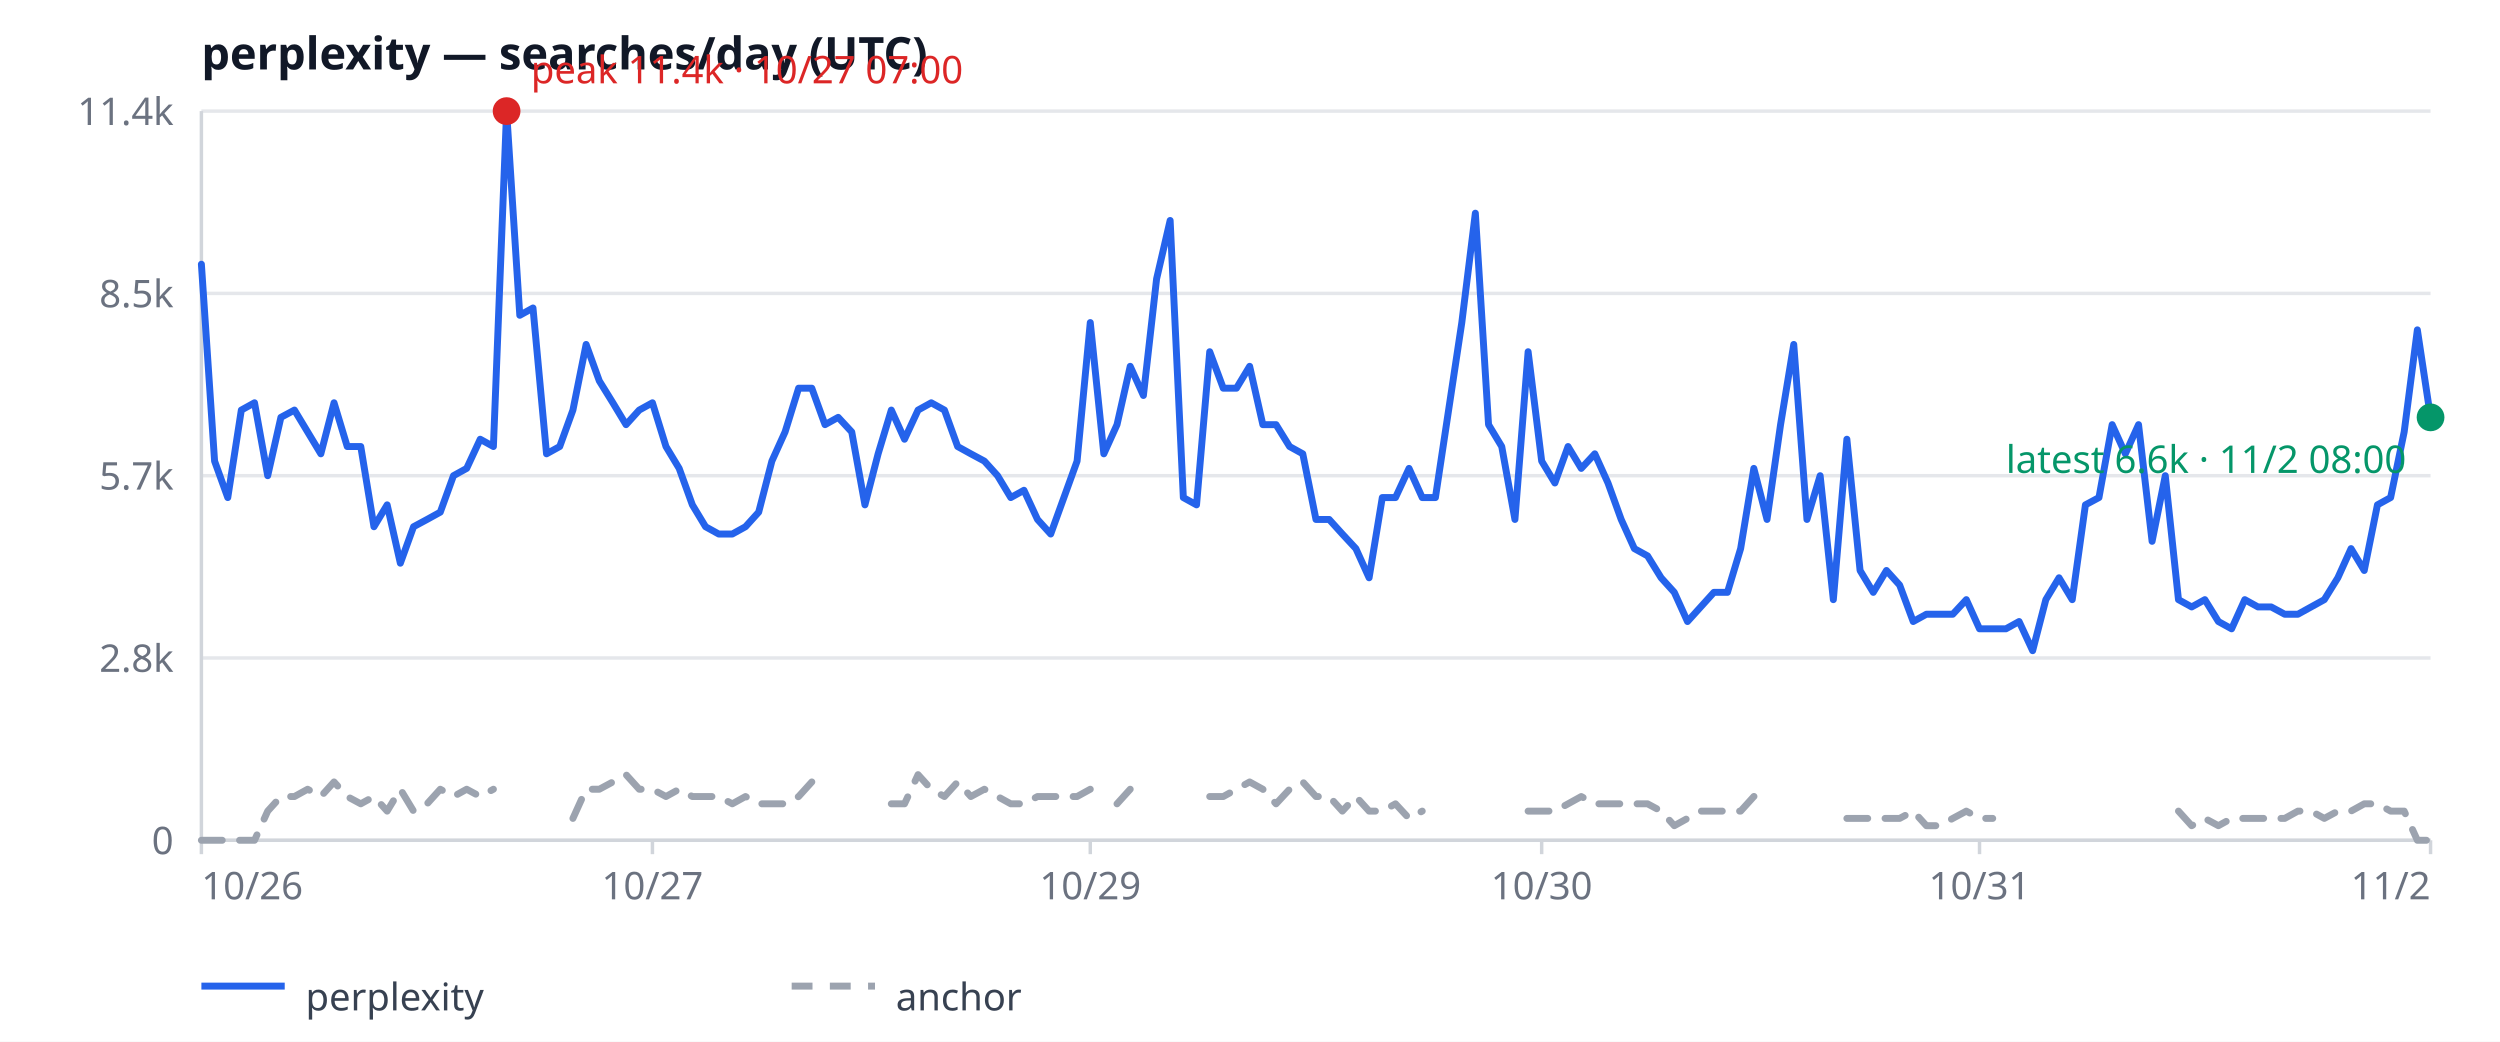
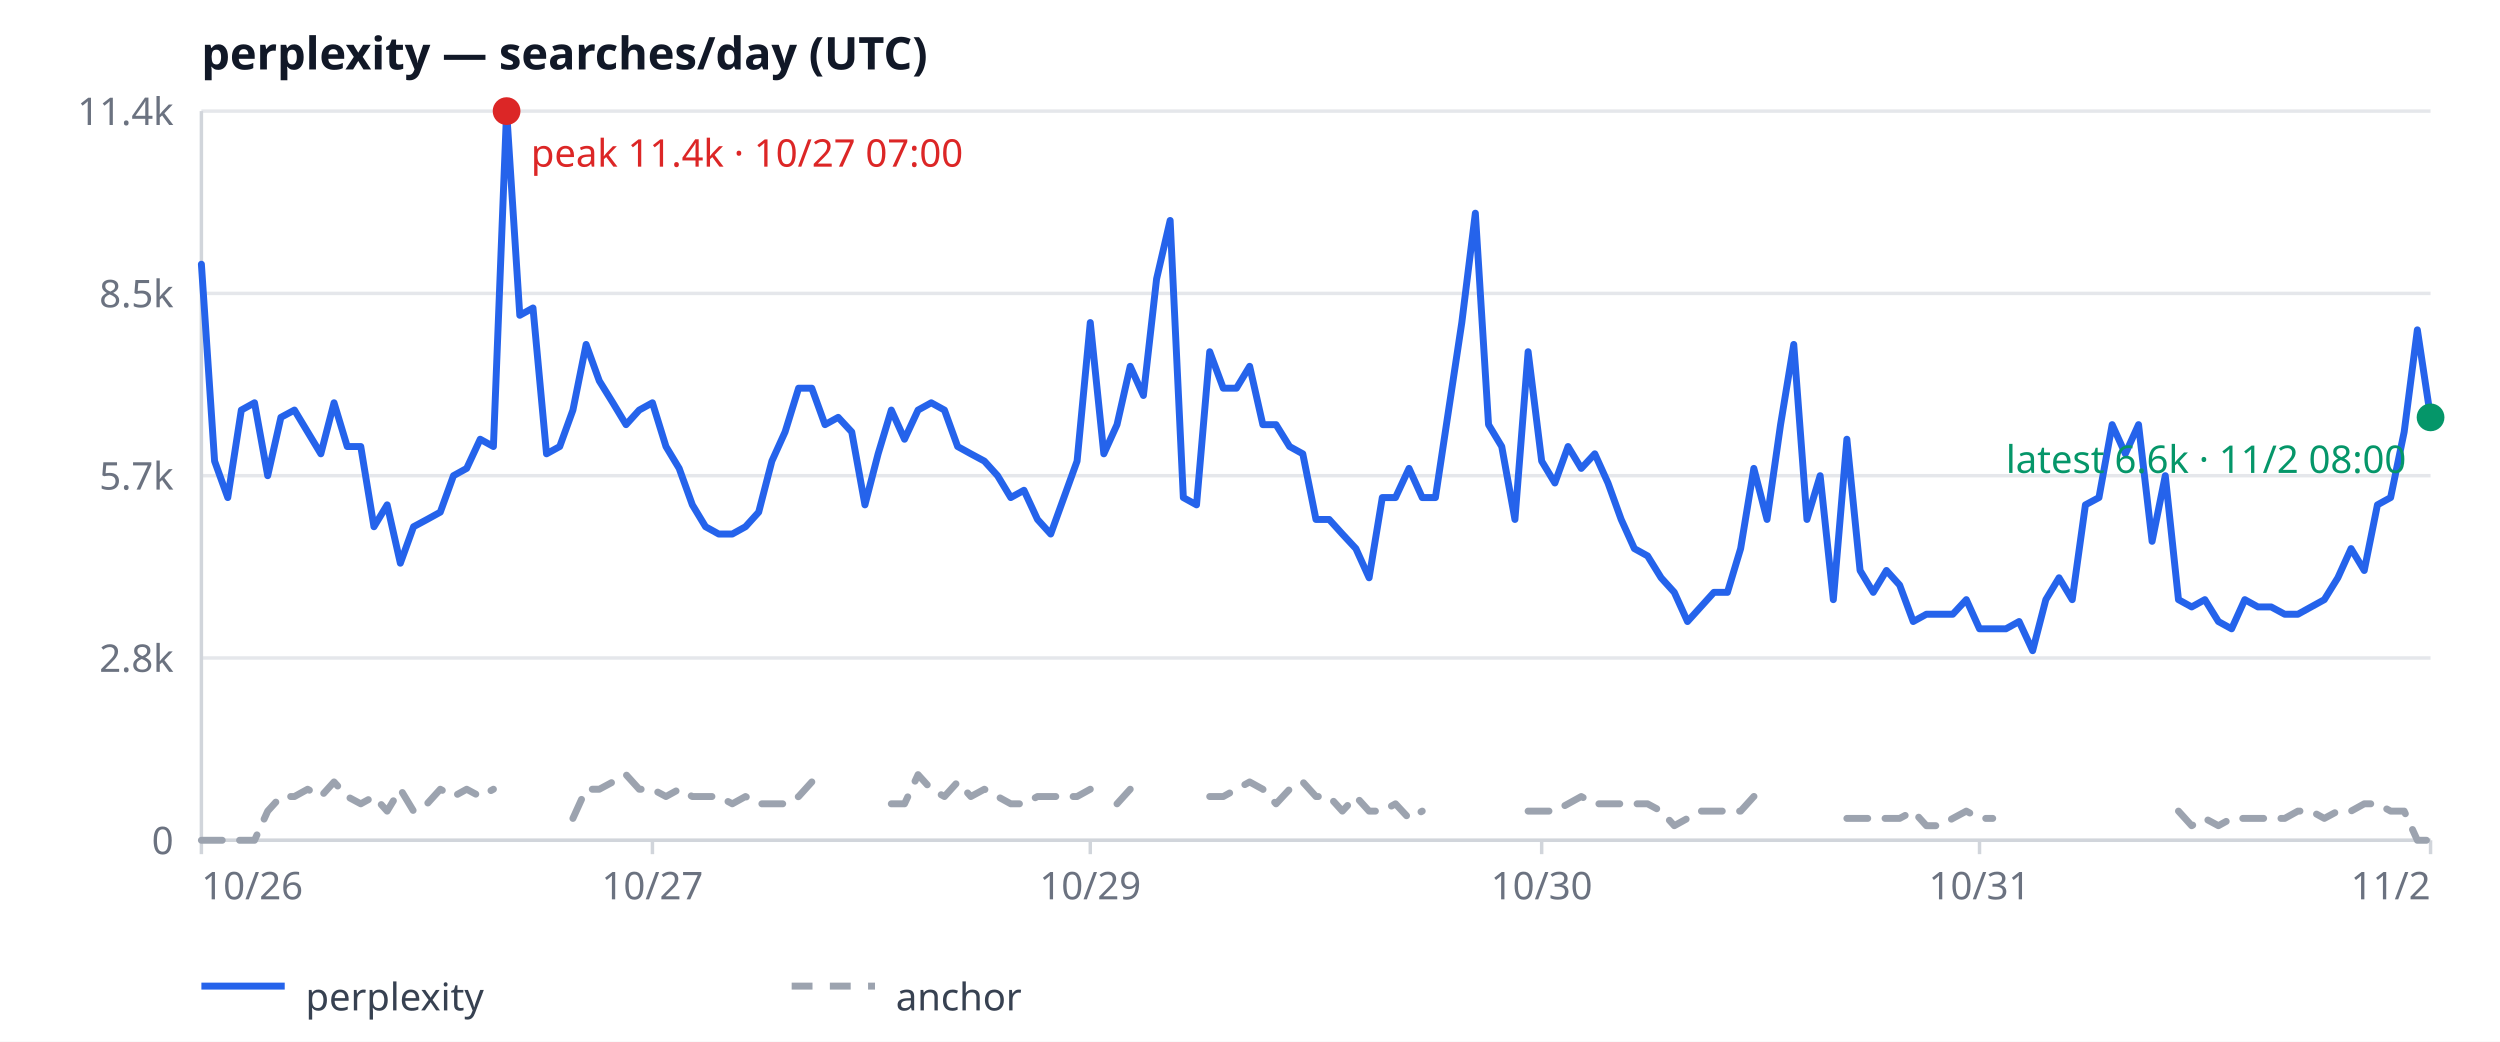
<svg xmlns="http://www.w3.org/2000/svg" width="720" height="300" viewBox="0 0 720 300" role="img" aria-label="perplexity traffic chart (UTC)">
  <rect width="720" height="300" fill="#ffffff" />
  <text x="58" y="20" font-family="system-ui,sans-serif" font-size="13" font-weight="600" fill="#111827">perplexity — searches/day (UTC)</text>
  <line x1="58" y1="242.0" x2="700" y2="242.0" stroke="#e5e7eb" stroke-width="1" />
  <text x="50" y="246.0" text-anchor="end" font-family="system-ui,sans-serif" font-size="11" fill="#6b7280">0</text>
  <line x1="58" y1="189.5" x2="700" y2="189.5" stroke="#e5e7eb" stroke-width="1" />
  <text x="50" y="193.5" text-anchor="end" font-family="system-ui,sans-serif" font-size="11" fill="#6b7280">2.8k</text>
  <line x1="58" y1="137.0" x2="700" y2="137.0" stroke="#e5e7eb" stroke-width="1" />
  <text x="50" y="141.0" text-anchor="end" font-family="system-ui,sans-serif" font-size="11" fill="#6b7280">5.7k</text>
  <line x1="58" y1="84.5" x2="700" y2="84.5" stroke="#e5e7eb" stroke-width="1" />
  <text x="50" y="88.5" text-anchor="end" font-family="system-ui,sans-serif" font-size="11" fill="#6b7280">8.5k</text>
  <line x1="58" y1="32.0" x2="700" y2="32.0" stroke="#e5e7eb" stroke-width="1" />
  <text x="50" y="36.0" text-anchor="end" font-family="system-ui,sans-serif" font-size="11" fill="#6b7280">11.4k</text>
  <line x1="58.0" y1="242" x2="58.0" y2="246" stroke="#d1d5db" stroke-width="1" />
  <text class="x-tick" x="58.0" y="259" text-anchor="start" font-family="system-ui,sans-serif" font-size="11" fill="#6b7280">10/26</text>
  <line x1="187.9" y1="242" x2="187.9" y2="246" stroke="#d1d5db" stroke-width="1" />
  <text class="x-tick" x="187.9" y="259" text-anchor="middle" font-family="system-ui,sans-serif" font-size="11" fill="#6b7280">10/27</text>
  <line x1="314.0" y1="242" x2="314.0" y2="246" stroke="#d1d5db" stroke-width="1" />
  <text class="x-tick" x="314.0" y="259" text-anchor="middle" font-family="system-ui,sans-serif" font-size="11" fill="#6b7280">10/29</text>
  <line x1="444.0" y1="242" x2="444.0" y2="246" stroke="#d1d5db" stroke-width="1" />
  <text class="x-tick" x="444.0" y="259" text-anchor="middle" font-family="system-ui,sans-serif" font-size="11" fill="#6b7280">10/30</text>
  <line x1="570.1" y1="242" x2="570.1" y2="246" stroke="#d1d5db" stroke-width="1" />
  <text class="x-tick" x="570.1" y="259" text-anchor="middle" font-family="system-ui,sans-serif" font-size="11" fill="#6b7280">10/31</text>
  <line x1="700.0" y1="242" x2="700.0" y2="246" stroke="#d1d5db" stroke-width="1" />
  <text class="x-tick" x="700.0" y="259" text-anchor="end" font-family="system-ui,sans-serif" font-size="11" fill="#6b7280">11/2</text>
  <line x1="58" y1="32" x2="58" y2="242" stroke="#d1d5db" stroke-width="1" />
  <line x1="58" y1="242" x2="700" y2="242" stroke="#d1d5db" stroke-width="1" />
  <polyline class="anchor-line" points="58.0,242.0 61.8,242.0 65.6,242.0 69.5,242.0 73.3,242.0 77.1,233.6 80.9,229.4 84.8,229.4 88.6,227.3 92.4,229.4 96.2,225.2 100.0,229.4 103.9,231.5 107.7,229.4 111.5,233.6 115.3,227.3 119.1,233.6 123.0,231.5 126.8,227.3 130.6,229.4 134.4,227.3 138.3,229.4 142.1,227.3" fill="none" stroke="#9ca3af" stroke-width="2" stroke-linejoin="round" stroke-linecap="round" stroke-dasharray="6 5" />
  <polyline class="anchor-line" points="165.0,235.7 168.8,227.3 172.6,227.3 176.5,225.2 180.3,223.1 184.1,227.3 187.9,227.3 191.8,229.4 195.6,227.3 199.4,229.4 203.2,229.4 207.0,229.4 210.9,231.5 214.7,229.4 218.5,231.5 222.3,231.5 226.1,231.5 230.0,229.4 233.8,225.2" fill="none" stroke="#9ca3af" stroke-width="2" stroke-linejoin="round" stroke-linecap="round" stroke-dasharray="6 5" />
  <polyline class="anchor-line" points="256.7,231.5 260.5,231.5 264.4,223.1 268.2,227.3 272.0,229.4 275.8,225.2 279.6,229.4 283.5,227.3 287.3,229.4 291.1,231.5 294.9,231.5 298.8,229.4 302.6,229.4 306.4,229.4 310.2,229.4 314.0,227.3" fill="none" stroke="#9ca3af" stroke-width="2" stroke-linejoin="round" stroke-linecap="round" stroke-dasharray="6 5" />
  <polyline class="anchor-line" points="321.7,231.5 325.5,227.3" fill="none" stroke="#9ca3af" stroke-width="2" stroke-linejoin="round" stroke-linecap="round" stroke-dasharray="6 5" />
  <polyline class="anchor-line" points="348.4,229.4 352.3,229.4 356.1,227.3 359.9,225.2 363.7,227.3 367.5,231.5 371.4,227.3 375.2,225.2 379.0,229.4 382.8,229.4 386.6,233.6 390.5,229.4 394.3,233.6 398.1,233.6 401.9,231.5 405.8,235.7 409.6,233.6" fill="none" stroke="#9ca3af" stroke-width="2" stroke-linejoin="round" stroke-linecap="round" stroke-dasharray="6 5" />
  <polyline class="anchor-line" points="440.1,233.6 444.0,233.6 447.8,233.6 451.6,231.5 455.4,229.4 459.3,231.5 463.1,231.5 466.9,231.5 470.7,231.5 474.5,231.5 478.4,233.6 482.2,237.8 486.0,235.7 489.8,233.6 493.6,233.6 497.5,233.6 501.3,233.6 505.1,229.4 508.9,227.3" fill="none" stroke="#9ca3af" stroke-width="2" stroke-linejoin="round" stroke-linecap="round" stroke-dasharray="6 5" />
  <polyline class="anchor-line" points="531.9,235.7 535.7,235.7 539.5,235.7 543.3,235.7 547.1,235.7 551.0,233.6 554.8,237.8 558.6,237.8 562.4,235.7 566.3,233.6 570.1,235.7 573.9,235.7" fill="none" stroke="#9ca3af" stroke-width="2" stroke-linejoin="round" stroke-linecap="round" stroke-dasharray="6 5" />
  <polyline class="anchor-line" points="627.4,233.6 631.2,237.8 635.0,235.7 638.9,237.8 642.7,235.7 646.5,235.7 650.3,235.7 654.1,235.7 658.0,235.7 661.8,233.6 665.6,233.6 669.4,235.7 673.3,233.6 677.1,233.6 680.9,231.5 684.7,231.5 688.5,233.6 692.4,233.6 696.2,242.0 700.0,242.0" fill="none" stroke="#9ca3af" stroke-width="2" stroke-linejoin="round" stroke-linecap="round" stroke-dasharray="6 5" />
  <polyline class="term-line" points="58.0,76.1 61.8,132.8 65.6,143.3 69.5,118.1 73.3,116.0 77.1,137.0 80.9,120.2 84.8,118.1 88.6,124.4 92.4,130.7 96.2,116.0 100.0,128.6 103.9,128.6 107.7,151.7 111.5,145.4 115.3,162.2 119.1,151.7 123.0,149.6 126.8,147.5 130.6,137.0 134.4,134.9 138.3,126.5 142.1,128.6 145.9,32.0 149.7,90.8 153.5,88.7 157.4,130.7 161.2,128.6 165.0,118.1 168.8,99.2 172.6,109.7 176.5,116.0 180.3,122.3 184.1,118.1 187.9,116.0 191.8,128.6 195.6,134.9 199.4,145.4 203.2,151.7 207.0,153.8 210.9,153.8 214.7,151.7 218.5,147.5 222.3,132.8 226.1,124.4 230.0,111.8 233.8,111.8 237.6,122.3 241.4,120.2 245.3,124.4 249.1,145.4 252.9,130.7 256.7,118.1 260.5,126.5 264.4,118.1 268.2,116.0 272.0,118.1 275.8,128.6 279.6,130.7 283.5,132.8 287.3,137.0 291.1,143.3 294.9,141.2 298.8,149.6 302.6,153.8 306.4,143.3 310.2,132.8 314.0,92.9 317.9,130.7 321.7,122.3 325.5,105.5 329.3,113.9 333.1,80.3 337.0,63.5 340.8,143.3 344.6,145.4 348.4,101.3 352.3,111.8 356.1,111.8 359.9,105.5 363.7,122.3 367.5,122.3 371.4,128.6 375.2,130.7 379.0,149.6 382.8,149.6 386.6,153.8 390.5,158.0 394.3,166.4 398.1,143.3 401.9,143.3 405.8,134.9 409.6,143.3 413.4,143.3 417.2,118.1 421.0,92.9 424.9,61.4 428.7,122.3 432.5,128.6 436.3,149.6 440.1,101.3 444.0,132.8 447.8,139.1 451.6,128.6 455.4,134.9 459.3,130.7 463.1,139.1 466.9,149.6 470.7,158.0 474.5,160.1 478.4,166.4 482.2,170.6 486.0,179.0 489.8,174.8 493.6,170.6 497.5,170.6 501.3,158.0 505.1,134.9 508.9,149.6 512.8,122.3 516.6,99.2 520.4,149.6 524.2,137.0 528.0,172.7 531.9,126.5 535.7,164.3 539.5,170.6 543.3,164.3 547.1,168.5 551.0,179.0 554.8,176.9 558.6,176.9 562.4,176.9 566.3,172.7 570.1,181.1 573.9,181.1 577.7,181.1 581.5,179.0 585.4,187.4 589.2,172.7 593.0,166.4 596.8,172.7 600.6,145.4 604.5,143.3 608.3,122.3 612.1,130.7 615.9,122.3 619.8,155.9 623.6,137.0 627.4,172.7 631.2,174.8 635.0,172.7 638.9,179.0 642.7,181.1 646.5,172.7 650.3,174.8 654.1,174.8 658.0,176.9 661.8,176.9 665.6,174.8 669.4,172.7 673.3,166.4 677.1,158.0 680.9,164.3 684.7,145.4 688.5,143.3 692.4,124.4 696.2,95.0 700.0,120.2" fill="none" stroke="#2563eb" stroke-width="2" stroke-linejoin="round" stroke-linecap="round" />
  <circle cx="145.9" cy="32.0" r="4" fill="#dc2626" />
-   <text x="152.9" y="24.0" font-family="system-ui,sans-serif" font-size="11" fill="#dc2626">peak 11.4k · 10/27 07:00</text>
+   <text x="152.9" y="48.0" font-family="system-ui,sans-serif" font-size="11" fill="#dc2626">peak 11.4k · 10/27 07:00</text>
  <circle cx="700.0" cy="120.2" r="4" fill="#059669" />
  <text x="693.0" y="136.2" text-anchor="end" font-family="system-ui,sans-serif" font-size="11" fill="#059669">latest 6.6k · 11/2 08:00</text>
  <g font-family="system-ui,sans-serif" font-size="11" fill="#374151">
    <line x1="58" y1="284" x2="82" y2="284" stroke="#2563eb" stroke-width="2" />
    <text x="88" y="291">perplexity</text>
    <line x1="228" y1="284" x2="252" y2="284" stroke="#9ca3af" stroke-width="2" stroke-dasharray="6 5" />
    <text x="258" y="291">anchor</text>
  </g>
</svg>
